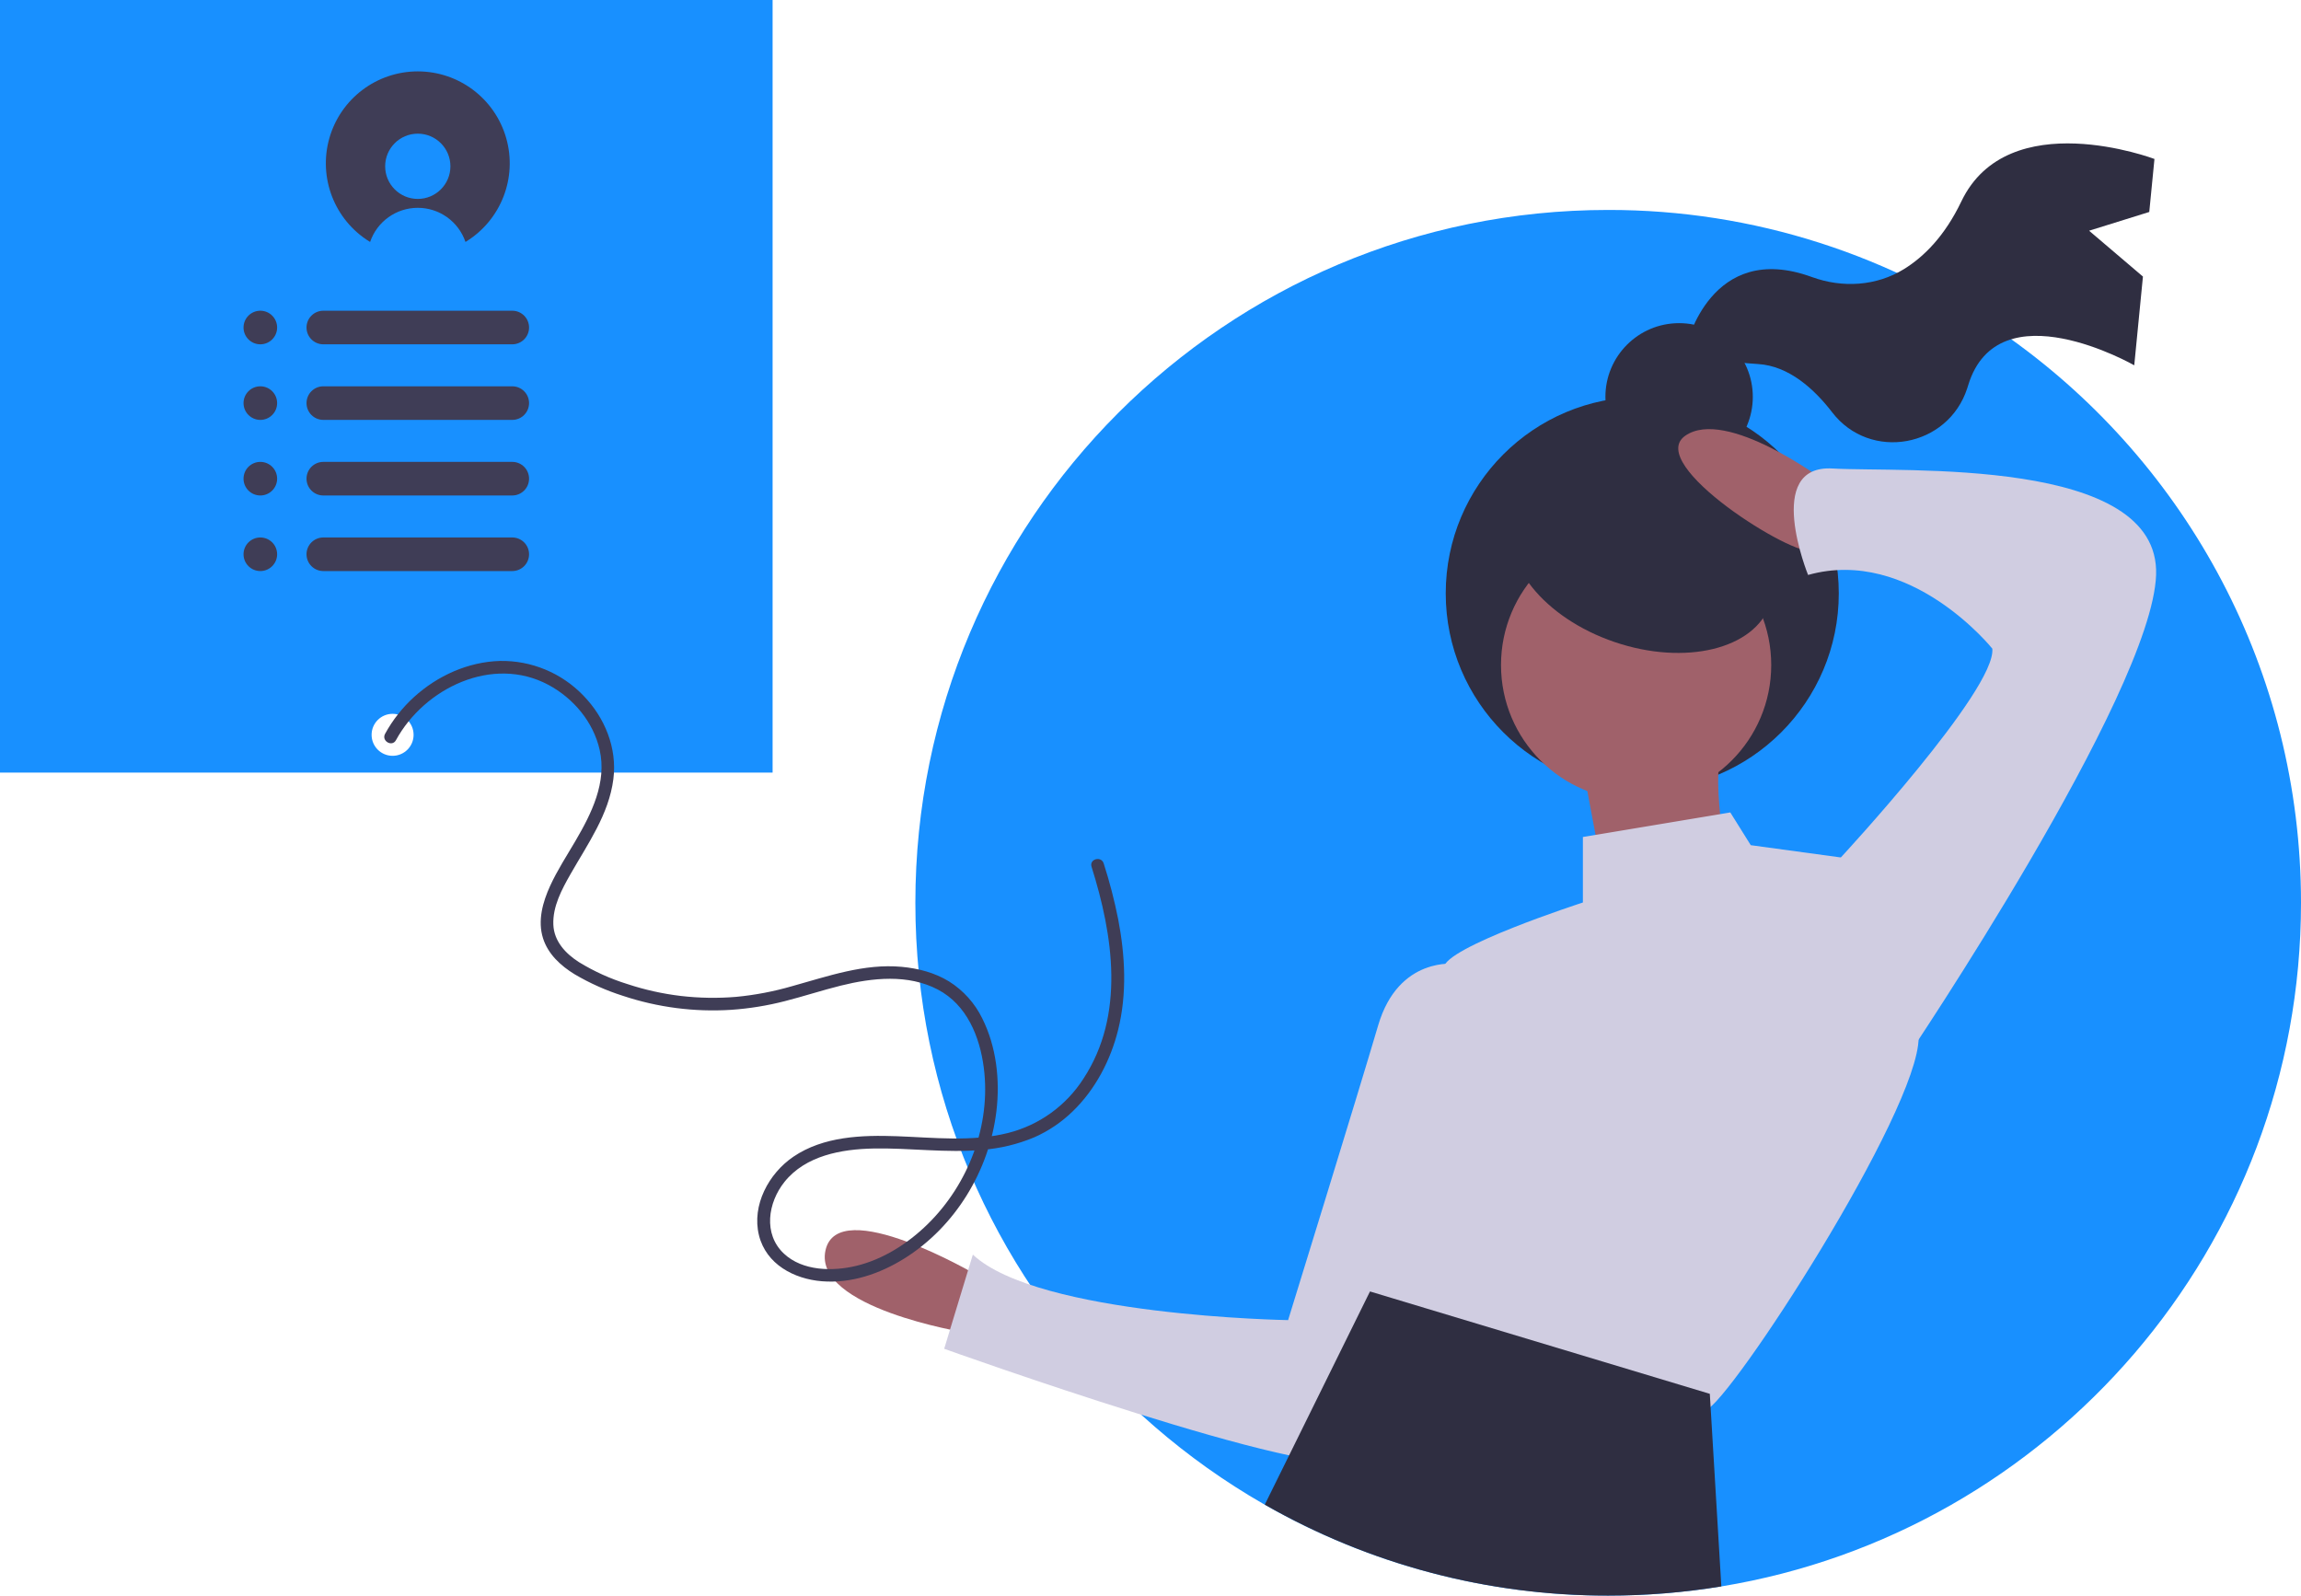
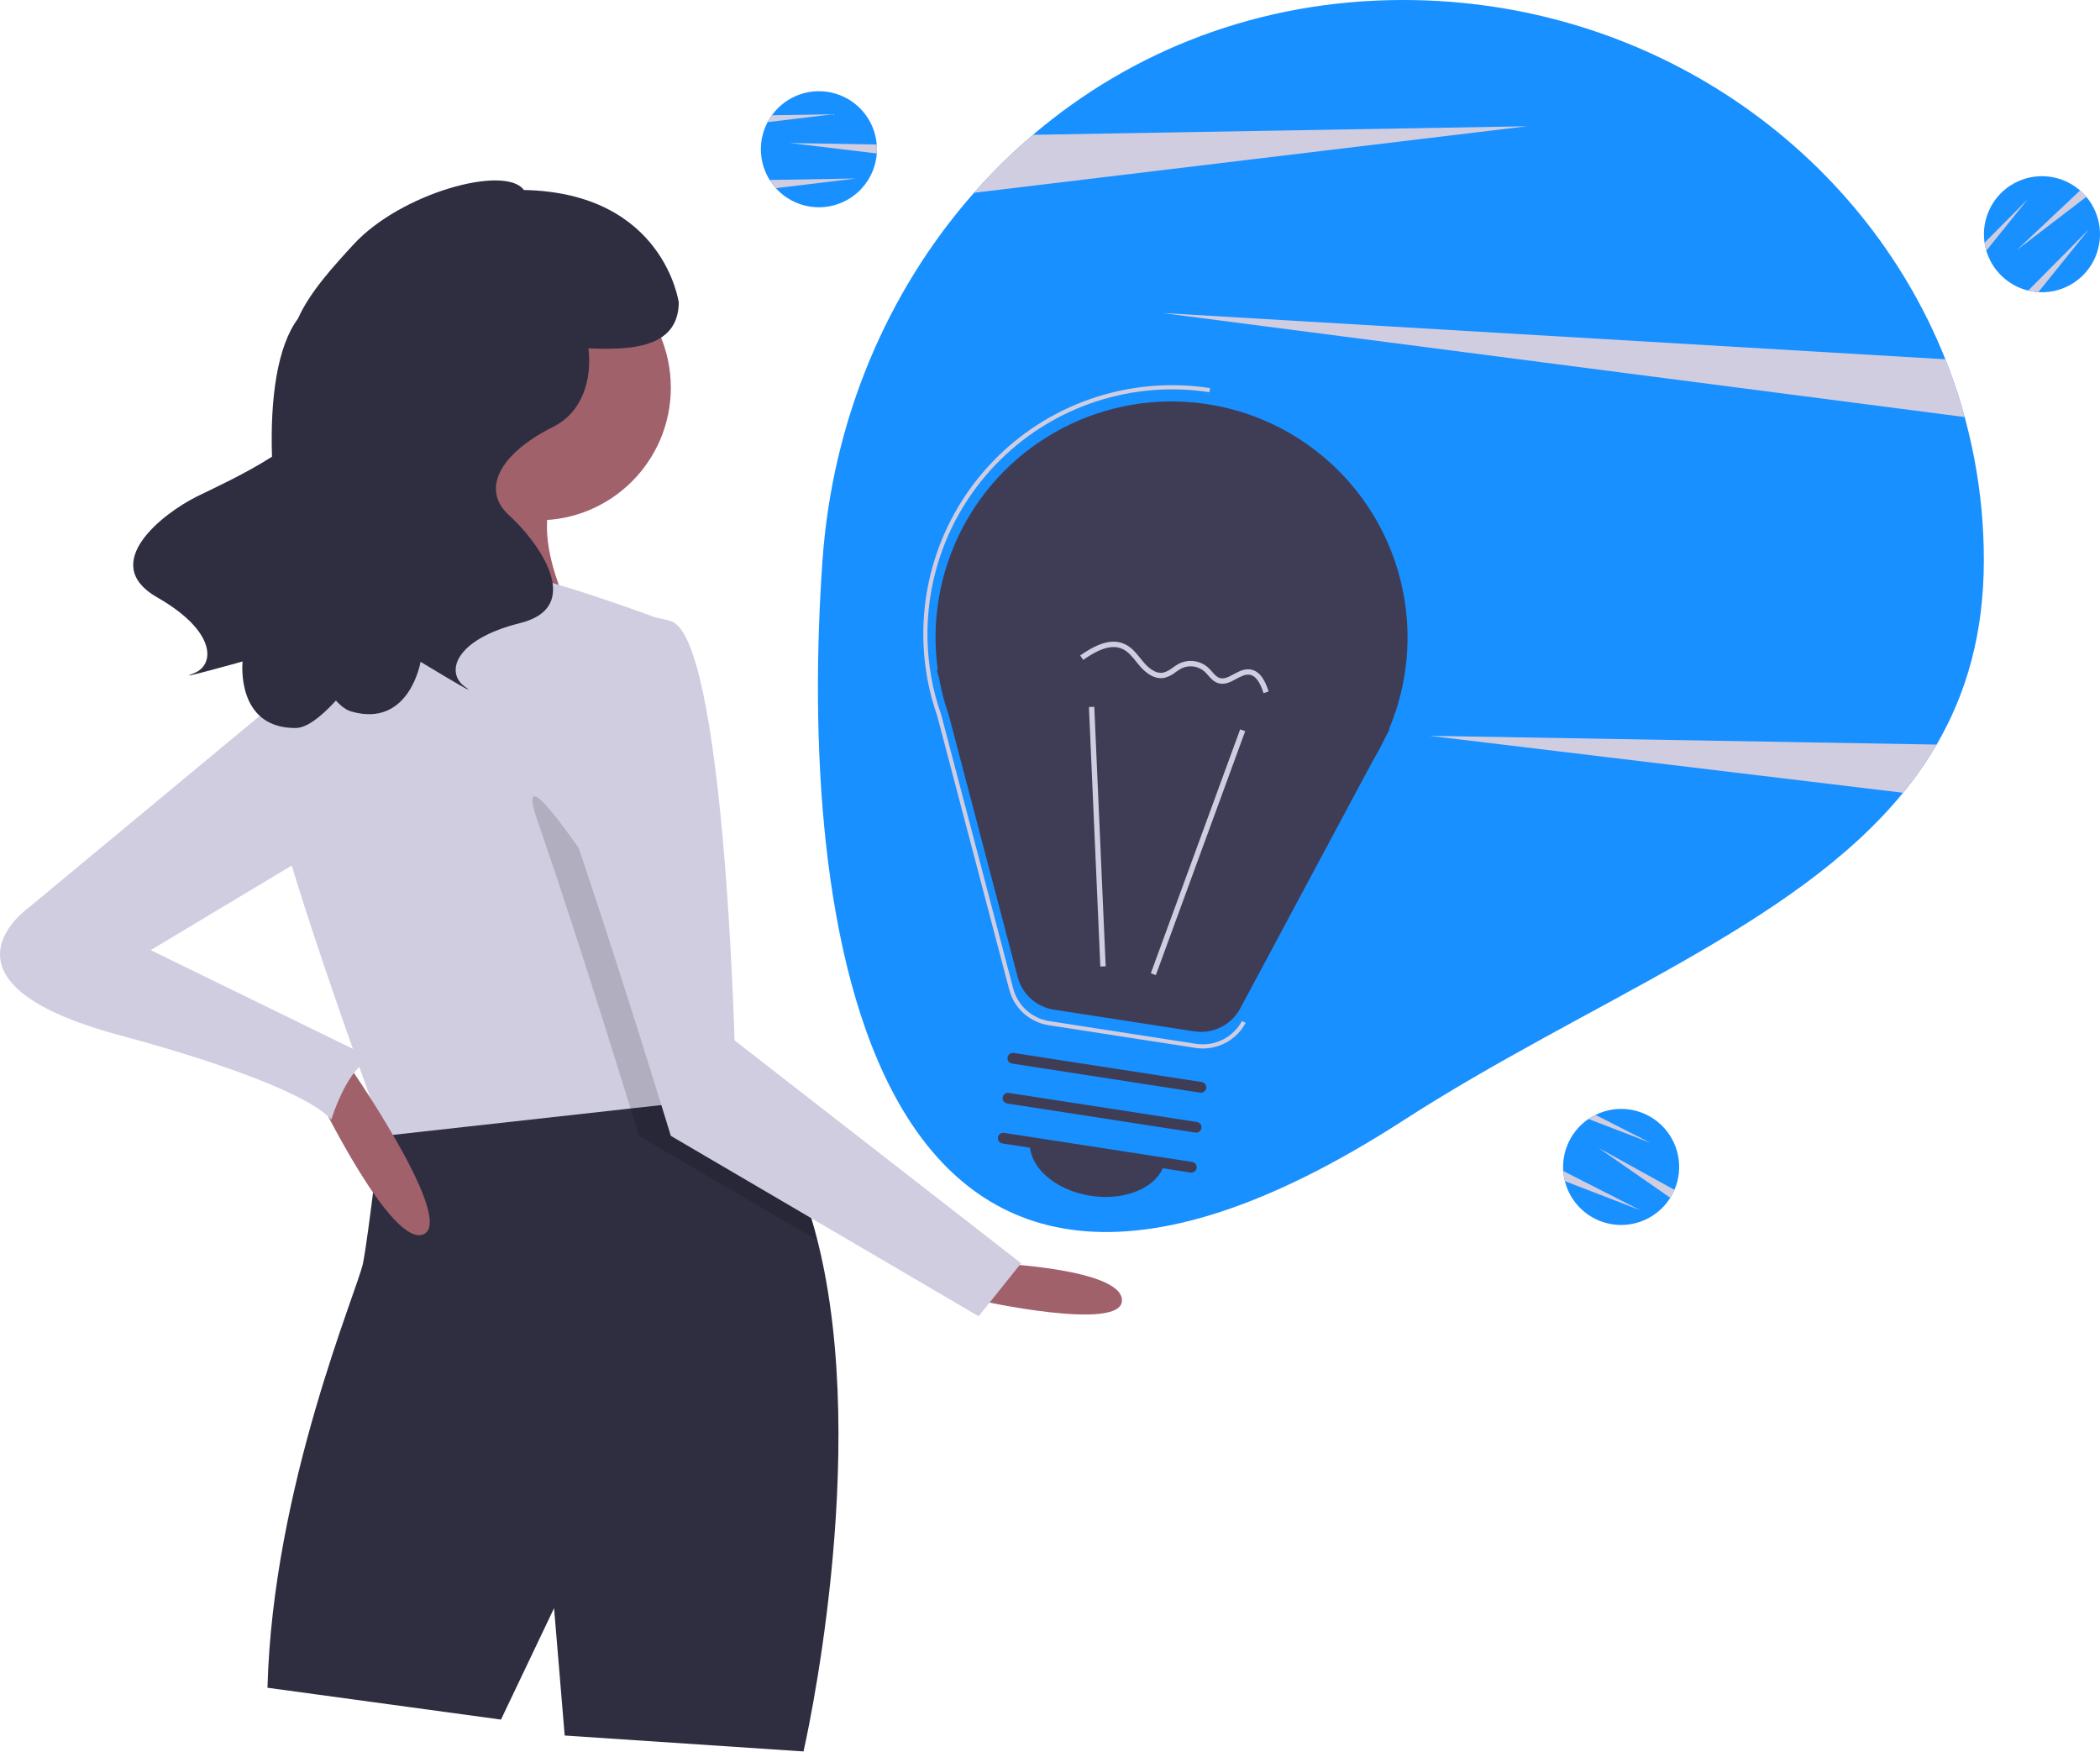
- <svg xmlns="http://www.w3.org/2000/svg" id="b41acc08-8e22-4855-9573-a5b5d021adc0" data-name="Layer 1" width="1096" height="760" viewBox="0 0 1096 760">
-   <path d="M52,70V438H420V70ZM239,430a10,10,0,1,1,10-10A10,10,0,0,1,239,430Z" transform="translate(-52 -70)" fill="#1890ff" />
-   <path d="M1148,500c0,163.89-119.49,299.89-276.1,325.62A332.438,332.438,0,0,1,818,830,329.93,329.93,0,0,1,488,500c0-182.25,147.75-330,330-330a328.485,328.485,0,0,1,192.01,61.6C1093.56,291.46,1148,389.37,1148,500Z" transform="translate(-52 -70)" fill="#1890ff" />
-   <path d="M1047.068,179.894l28.66-8.936,2.473-25.241s-69.708-26.332-91.994,20.244c-7.869,16.445-17.786,26.322-27.325,32.218-13.138,8.122-29.333,9.075-43.841,3.776-48.311-17.644-59.688,32.531-59.688,32.531s4.176,7.142,33.956,8.899c14.82.874,26.947,12.027,35.391,23.011,18.081,23.521,55.22,16.723,64.339-11.508q.22-.683.434-1.382c14.246-46.667,79.101-9.511,79.101-9.511l4.14-42.268Z" transform="translate(-52 -70)" fill="#2f2e41" />
-   <circle cx="799.784" cy="189.022" r="35.103" fill="#2f2e41" />
-   <circle cx="782.232" cy="282.63" r="93.608" fill="#2f2e41" />
-   <circle cx="779.307" cy="316.757" r="64.355" fill="#a0616a" />
-   <path d="M805.955,435.511l11.701,62.405,58.505-7.801s-9.751-48.754-3.9-62.405Z" transform="translate(-52 -70)" fill="#a0616a" />
-   <path d="M517.332,677.331s-66.305-39.003-72.156-11.701S511.482,704.633,511.482,704.633Z" transform="translate(-52 -70)" fill="#a0616a" />
-   <path d="M921.014,299s-46.804-35.103-66.305-21.452,52.654,58.505,60.455,54.604S921.014,299,921.014,299Z" transform="translate(-52 -70)" fill="#a0616a" />
-   <path d="M876.161,456.963l-70.206,11.701v31.203s-66.305,21.452-66.305,31.203-17.551,46.804-17.551,46.804-42.903,31.203-7.801,68.255c0,0,13.651,21.452,3.9,23.402s-31.203,7.801-21.452,15.601S852.759,745.586,864.46,741.686,965.868,599.325,965.868,564.222s-37.053-85.807-37.053-85.807l-42.903-5.85Z" transform="translate(-52 -70)" fill="#d0cde1" />
-   <path d="M745.5,529.119s-27.302-3.9-37.053,29.252-42.903,140.411-42.903,140.411-118.96-1.95-150.162-31.203l-13.651,44.854s179.414,64.355,195.016,52.654,83.857-200.866,83.857-200.866Z" transform="translate(-52 -70)" fill="#d0cde1" />
-   <path d="M922.965,484.265l5.85-5.85s74.106-79.956,72.156-99.458c0,0-39.003-48.754-87.757-35.103,0,0-21.452-52.654,11.701-50.704S1080.927,287.3,1078.977,343.854,960.018,573.973,960.018,573.973Z" transform="translate(-52 -70)" fill="#d0cde1" />
-   <path d="M871.9,825.62A332.438,332.438,0,0,1,818,830a328.467,328.467,0,0,1-163.57-43.33l11.59-23.47,36.89-74.76,1.64-3.31,26.87,8.1,134.99,40.66.37,6.23Z" transform="translate(-52 -70)" fill="#2f2e41" />
-   <ellipse cx="834.232" cy="337.029" rx="40.953" ry="64.355" transform="translate(194.4392 948.2267) rotate(-71.20833)" fill="#2f2e41" />
-   <path d="M240.597,422.556c13.552-24.831,46.012-40.554,72.566-26.382,11.952,6.379,21.453,17.663,24.469,31,3.504,15.493-3.875,30.266-11.488,43.282-4.132,7.065-8.66,13.986-12.08,21.438-3.541,7.717-6.072,16.636-3.406,25.031,2.402,7.563,8.418,13.064,15.008,17.107a111.826,111.826,0,0,0,23.061,10.295,135.742,135.742,0,0,0,51.485,6.661,140.795,140.795,0,0,0,25.66-4.148c8.943-2.28,17.719-5.17,26.677-7.395,14.956-3.715,32.009-5.562,46.191,1.903,13.778,7.252,19.944,22.419,21.851,37.175,3.522,27.246-7.281,55.52-26.786,74.602-9.358,9.154-21.134,16.717-33.96,19.811-11.191,2.7-25.561,2.527-34.467-5.839-9.938-9.337-7.605-24.309.293-34.16,10.075-12.569,27.143-15.588,42.374-15.894,17.326-.348,34.636,2.232,51.952.628a79.798,79.798,0,0,0,24.568-5.926,62.258,62.258,0,0,0,18.515-12.529c10.69-10.386,17.896-24.222,21.485-38.608,4.317-17.301,3.376-35.482.025-52.859a238.357,238.357,0,0,0-6.888-26.507c-1.157-3.67-6.952-2.102-5.786,1.595,10.32,32.724,16.074,70.563-3.865,100.946a60.107,60.107,0,0,1-35.943,25.873c-17.257,4.289-35.365,2.169-52.909,1.531-16.682-.607-34.997.048-49.299,9.764-11.731,7.969-19.936,23.127-16.39,37.437,3.419,13.8,16.681,20.797,29.945,21.878,13.917,1.134,27.612-3.537,39.299-10.841,24.313-15.193,40.479-41.913,43.862-70.242,1.763-14.761-.031-30.661-6.725-44.059a43.133,43.133,0,0,0-15.847-17.661c-6.81-4.175-14.676-6.23-22.576-6.957-17.948-1.653-35.192,4.509-52.218,9.223a144.792,144.792,0,0,1-26.628,5.083,132.984,132.984,0,0,1-26.272-.428,129.362,129.362,0,0,1-25.457-5.65,101.892,101.892,0,0,1-23.108-10.447c-6.385-4.083-11.907-9.931-12.221-17.895-.341-8.641,4.016-16.724,8.16-24.009,8.187-14.391,18.297-28.467,20.435-45.314,1.87-14.737-4.06-29.262-14.298-39.773A53.771,53.771,0,0,0,290.128,384.809c-15.193.435-29.74,7.042-40.915,17.189A67.358,67.358,0,0,0,235.417,419.528c-1.851,3.391,3.328,6.422,5.181,3.028Z" transform="translate(-52 -70)" fill="#3f3d56" />
-   <path d="M251,104a43.796,43.796,0,0,0-23.098,81.004c.127.079.262.147.39.225a23.993,23.993,0,0,1,45.415,0c.128-.078.263-.146.39-.225A43.796,43.796,0,0,0,251,104Zm0,60.746a15.54,15.54,0,1,1,15.54-15.54A15.54,15.54,0,0,1,251,164.746Z" transform="translate(-52 -70)" fill="#3f3d56" />
-   <circle cx="124" cy="156" r="8" fill="#3f3d56" />
-   <circle cx="124" cy="192" r="8" fill="#3f3d56" />
-   <circle cx="124" cy="228" r="8" fill="#3f3d56" />
-   <circle cx="124" cy="264" r="8" fill="#3f3d56" />
-   <rect x="146" y="220" width="106" height="16" rx="8" fill="#3f3d56" />
-   <rect x="146" y="256" width="106" height="16" rx="8" fill="#3f3d56" />
-   <rect x="146" y="184" width="106" height="16" rx="8" fill="#3f3d56" />
-   <rect x="146" y="148" width="106" height="16" rx="8" fill="#3f3d56" />
+ <svg xmlns="http://www.w3.org/2000/svg" id="b6fe4ea4-91cd-4e88-acbb-2663d3326f54" data-name="Layer 1" width="1013.03" height="844.995" viewBox="0 0 1013.03 844.995">
+   <path d="M1050.484,297.813c0,35.17-8.33,64.12-22.78,88.92a177.678,177.678,0,0,1-16.19,23.25c-53.12,64.97-151.88,100.53-241.14,158.13-263.48,170.02-292.02-102.42-280.12-270.3,4.8-67.74,31.18-129.79,73.09-177.3a278.221,278.221,0,0,1,28.45-27.97c47.58-40.52,109.05-65.04,178.58-65.04,119.29,0,221.16,71.95,261.55,173.34a261.85,261.85,0,0,1,18.56,96.97Z" transform="translate(-93.48517 -27.50272)" fill="#1890ff" />
+   <path d="M830.054,88.423l-266.71,32.09a278.221,278.221,0,0,1,28.45-27.97Z" transform="translate(-93.48517 -27.50272)" fill="#d0cde1" />
+   <path d="M1027.704,386.733a177.678,177.678,0,0,1-16.19,23.25l-228.46-27.48Z" transform="translate(-93.48517 -27.50272)" fill="#d0cde1" />
+   <path d="M1041.244,228.723l-387.19-50.22,377.87,22.34A260.439,260.439,0,0,1,1041.244,228.723Z" transform="translate(-93.48517 -27.50272)" fill="#d0cde1" />
+   <path d="M516.519,99.505c0,.69-.02,1.37-.08,2.04a27.997,27.997,0,1,1-52.68-15.11,25.74,25.74,0,0,1,2.06-3.31,27.989,27.989,0,0,1,50.6,14.1C516.489,97.975,516.519,98.735,516.519,99.505Z" transform="translate(-93.48517 -27.50272)" fill="#1890ff" />
+   <path d="M516.519,99.505c0,.69-.02,1.37-.08,2.04l-41.92-5.04,41.9.72C516.489,97.975,516.519,98.735,516.519,99.505Z" transform="translate(-93.48517 -27.50272)" fill="#d0cde1" />
+   <path d="M506.519,113.615l-38.78,4.67a28.057,28.057,0,0,1-2.96-3.95Z" transform="translate(-93.48517 -27.50272)" fill="#d0cde1" />
+   <path d="M495.519,82.615l-31.76,3.82a25.74,25.74,0,0,1,2.06-3.31Z" transform="translate(-93.48517 -27.50272)" fill="#d0cde1" />
+   <path d="M900.251,603.631c-.323.609-.66,1.201-1.027,1.764a27.997,27.997,0,1,1-39.45-38.042,25.739,25.739,0,0,1,3.371-1.958,27.989,27.989,0,0,1,38.086,36.175C900.942,602.265,900.612,602.95,900.251,603.631Z" transform="translate(-93.48517 -27.50272)" fill="#1890ff" />
+   <path d="M900.251,603.631c-.323.609-.66,1.201-1.027,1.764L864.558,581.292l36.674,20.278C900.942,602.265,900.612,602.95,900.251,603.631Z" transform="translate(-93.48517 -27.50272)" fill="#d0cde1" />
+   <path d="M884.804,611.406l-36.444-14.054a28.057,28.057,0,0,1-.763-4.877Z" transform="translate(-93.48517 -27.50272)" fill="#d0cde1" />
+   <path d="M889.619,578.867l-29.845-11.514a25.739,25.739,0,0,1,3.371-1.958Z" transform="translate(-93.48517 -27.50272)" fill="#d0cde1" />
+   <path d="M1098.564,120.955c.482.494.942.995,1.367,1.516a27.997,27.997,0,1,1-48.264,25.964,25.739,25.739,0,0,1-.836-3.808,27.989,27.989,0,0,1,46.069-25.235C1097.474,119.881,1098.026,120.404,1098.564,120.955Z" transform="translate(-93.48517 -27.50272)" fill="#1890ff" />
+   <path d="M1098.564,120.955c.482.494.942.995,1.367,1.516l-33.53,25.66,30.499-28.739C1097.474,119.881,1098.026,120.404,1098.564,120.955Z" transform="translate(-93.48517 -27.50272)" fill="#d0cde1" />
+   <path d="M1101.256,138.039l-24.502,30.419a28.057,28.057,0,0,1-4.877-.761Z" transform="translate(-93.48517 -27.50272)" fill="#d0cde1" />
+   <path d="M1071.737,123.526l-20.07,24.91a25.739,25.739,0,0,1-.836-3.808Z" transform="translate(-93.48517 -27.50272)" fill="#d0cde1" />
+   <path d="M573.266,636.956s61.446,2.56,61.446,17.922-69.126,0-69.126,0Z" transform="translate(-93.48517 -27.50272)" fill="#a0616a" />
+   <path d="M481.097,872.497l-115.21-7.681L360.766,803.371l-25.602,53.765-112.65-15.361c2.56-97.289,43.524-192.017,46.084-204.819s8.679-65.696,8.679-65.696c11.188-23.733,69.817-25.961,115.774-23.81,19.048.871,35.946,2.509,46.366,3.687,6.887.768,10.958,1.331,10.958,1.331,18.357,18.92,30.185,44.702,37.456,73.504C514.047,729.739,481.097,872.497,481.097,872.497Z" transform="translate(-93.48517 -27.50272)" fill="#2f2e41" />
+   <circle cx="259.6" cy="187.015" r="64.006" fill="#a0616a" />
+   <path d="M309.562,229.879S291.64,309.246,263.477,332.288s110.09,0,110.09,0-30.723-51.205-7.681-74.247S309.562,229.879,309.562,229.879Z" transform="translate(-93.48517 -27.50272)" fill="#a0616a" />
+   <path d="M440.133,557.589,397.659,562.299,278.839,575.51s-.563-1.511-1.562-4.25c-8.628-23.529-50.18-138.022-54.763-172.406-5.12-38.403,48.644-84.488,48.644-84.488s51.205-10.241,66.566-10.241,76.807,23.042,76.807,23.042l22.914,206.124,1.971,17.845Z" transform="translate(-93.48517 -27.50272)" fill="#d0cde1" />
+   <path d="M487.831,625.972,401.73,575.51s-1.511-4.916-4.071-13.211c-1.28-4.148-2.841-9.166-4.608-14.849-9.934-31.901-26.601-84.539-39.965-122.993-20.482-58.885,79.367,104.97,79.367,104.97l4.992,3.866,1.971,17.845c6.887.768,10.958,1.331,10.958,1.331C468.731,571.388,480.56,597.17,487.831,625.972Z" transform="translate(-93.48517 -27.50272)" opacity="0.15" />
+   <path d="M373.567,332.288s-25.602,33.283-5.12,92.168,48.644,151.054,48.644,151.054l148.493,87.048,20.482-25.602L447.814,529.426s-5.12-194.578-30.723-202.258S373.567,332.288,373.567,332.288Z" transform="translate(-93.48517 -27.50272)" fill="#d0cde1" />
+   <path d="M246.836,556.309s35.843,74.247,51.205,66.566S259.637,538.387,259.637,538.387Z" transform="translate(-93.48517 -27.50272)" fill="#a0616a" />
+   <path d="M242.996,352.77,107.303,465.42s-51.205,35.843,43.524,61.446S253.237,567.83,253.237,567.83s10.241-33.283,23.042-28.163l-110.09-53.765,89.608-53.765Z" transform="translate(-93.48517 -27.50272)" fill="#d0cde1" />
+   <path d="M188.459,267.052c7.122-3.527,22.848-10.645,36.243-19.22-.939-27.898,2.496-53.223,12.552-66.647,5.645-12.817,17.498-25.648,26.781-35.753,22.798-24.815,73.21-38.667,82.151-26.268,67.625,1.335,74.745,54.343,74.745,54.343-.352,22.172-23.396,22.873-43.582,22.066,1.808,15.136-3.01,30.864-16.96,37.839-26.676,13.338-34.679,30.677-21.341,42.682s37.346,44.015,5.335,52.018-36.013,24.009-26.676,30.678S296.368,346.784,296.368,346.784s-5.335,32.011-33.345,24.008c-2.51-.717-5.019-2.555-7.485-5.303-7.565,8.312-14.313,13.227-19.4,13.254-29.13.154-25.637-32.11-25.637-32.11s-34.576,9.71-23.787,5.806,11.251-20.396-17.417-36.734S172.379,275.015,188.459,267.052Z" transform="translate(-93.48517 -27.50272)" fill="#2f2e41" />
+   <path d="M545.869,350.684l-.464-.061,1.133,4.306a113.176,113.176,0,0,0,4.65,17.677L584.414,498.913a21.408,21.408,0,0,0,17.431,15.71l67.76,10.483a21.408,21.408,0,0,0,22.146-11.052l64.394-120.276a113.003,113.003,0,0,0,5.508-10.288l2.186-4.084-.341-.045a113.847,113.847,0,1,0-217.629-28.678Z" transform="translate(-93.48517 -27.50272)" fill="#3f3d56" />
+   <path d="M673.763,533.358a23.298,23.298,0,0,1-3.564-.274l-70.828-10.958a23.371,23.371,0,0,1-19.034-17.155L545.606,372.945a119.056,119.056,0,0,1-4.878-18.556l-.878-5.776A120.026,120.026,0,0,1,677.242,214.75l-.307,1.977a118.069,118.069,0,0,0-134.931,132.913l.675,4.32a118.281,118.281,0,0,0,4.837,18.4l34.754,132.103a21.37,21.37,0,0,0,17.405,15.688l70.828,10.958a21.407,21.407,0,0,0,22.114-11.036l1.764.943A23.421,23.421,0,0,1,673.763,533.358Z" transform="translate(-93.48517 -27.50272)" fill="#d0cde1" />
+   <rect x="608.739" y="437.38" width="125.314" height="2.587" transform="translate(-64.90222 890.7514) rotate(-69.88499)" fill="#d0cde1" />
+   <rect x="621.528" y="368.501" width="2.587" height="125.314" transform="translate(-111.8108 0.25189) rotate(-2.51583)" fill="#d0cde1" />
+   <path d="M667.775,593.213l-90.757-14.04a2.587,2.587,0,0,1,.791-5.113l90.757,14.04a2.587,2.587,0,1,1-.791,5.113Z" transform="translate(-93.48517 -27.50272)" fill="#3f3d56" />
+   <path d="M670.102,573.941l-90.757-14.04a2.587,2.587,0,1,1,.791-5.113l90.757,14.04a2.587,2.587,0,1,1-.791,5.113Z" transform="translate(-93.48517 -27.50272)" fill="#3f3d56" />
+   <path d="M672.429,554.668,581.672,540.627a2.587,2.587,0,0,1,.791-5.113l90.757,14.04a2.587,2.587,0,0,1-.791,5.113Z" transform="translate(-93.48517 -27.50272)" fill="#3f3d56" />
+   <path d="M619.575,604.429c18.002,2.785,34.148-4.99,36.063-17.367l-65.192-10.085C588.532,589.353,601.573,601.644,619.575,604.429Z" transform="translate(-93.48517 -27.50272)" fill="#3f3d56" />
+   <path d="M652.199,354.602c-3.872-.598-7.076-3.659-8.833-5.711-.576-.673-1.137-1.37-1.699-2.07-2.046-2.546-3.977-4.951-6.666-6.205-5.937-2.77-12.932,1.099-18.989,5.25l-1.463-2.133c6.659-4.565,14.424-8.782,21.546-5.461,3.235,1.509,5.449,4.265,7.589,6.929.545.679,1.089,1.355,1.647,2.008,1.826,2.133,5.469,5.589,9.372,4.792a12.598,12.598,0,0,0,4.495-2.38,24.077,24.077,0,0,1,3.181-2.007,12.669,12.669,0,0,1,13.907,1.965,25.024,25.024,0,0,1,1.887,1.996c1.164,1.327,2.262,2.579,3.692,3.034,2.114.676,4.349-.533,6.717-1.809,2.442-1.318,4.966-2.681,7.83-2.345.093.011.187.024.279.038,5.096.788,7.445,6.424,8.774,10.629l-2.467.779c-1.806-5.717-4.006-8.56-6.889-8.877-2.051-.241-4.114.872-6.298,2.051-2.738,1.478-5.571,3.007-8.731,1.998-2.115-.673-3.507-2.259-4.852-3.792a22.797,22.797,0,0,0-1.688-1.793,10.165,10.165,0,0,0-11.012-1.557,21.837,21.837,0,0,0-2.836,1.801,14.697,14.697,0,0,1-5.47,2.802A8.504,8.504,0,0,1,652.199,354.602Z" transform="translate(-93.48517 -27.50272)" fill="#d0cde1" />
</svg>
